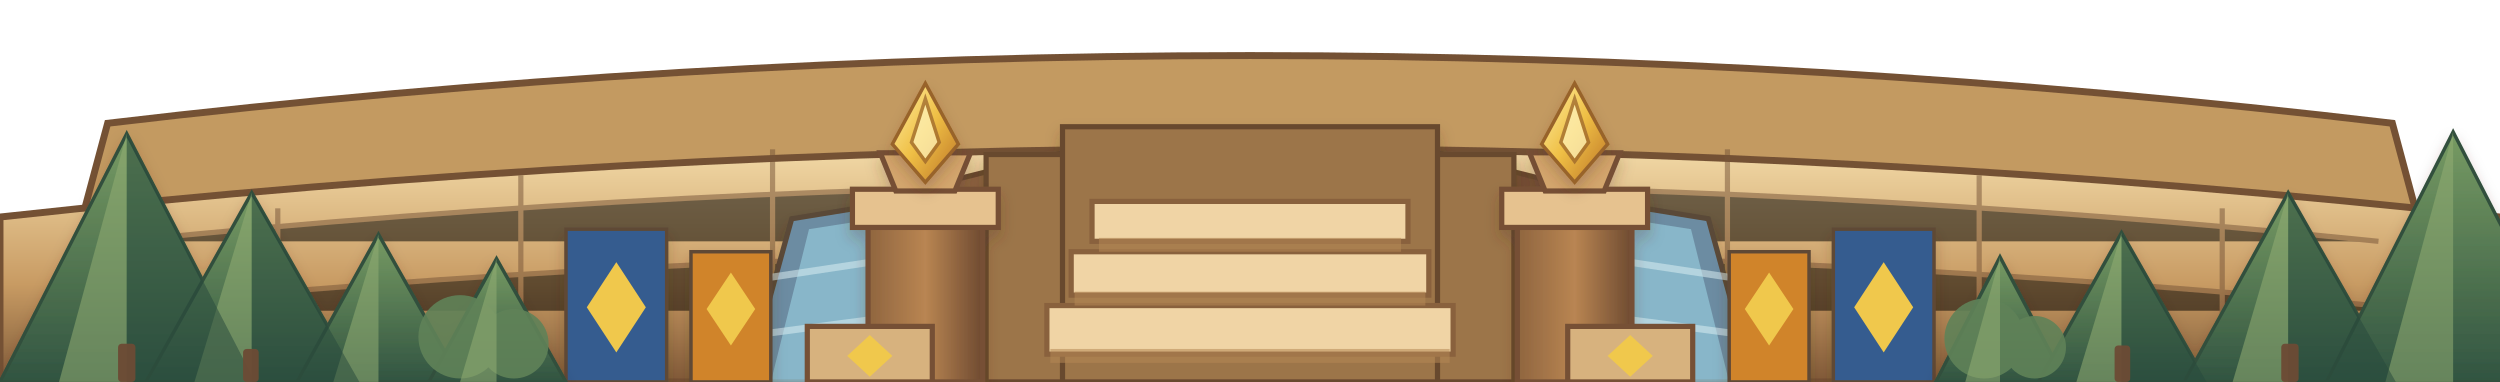
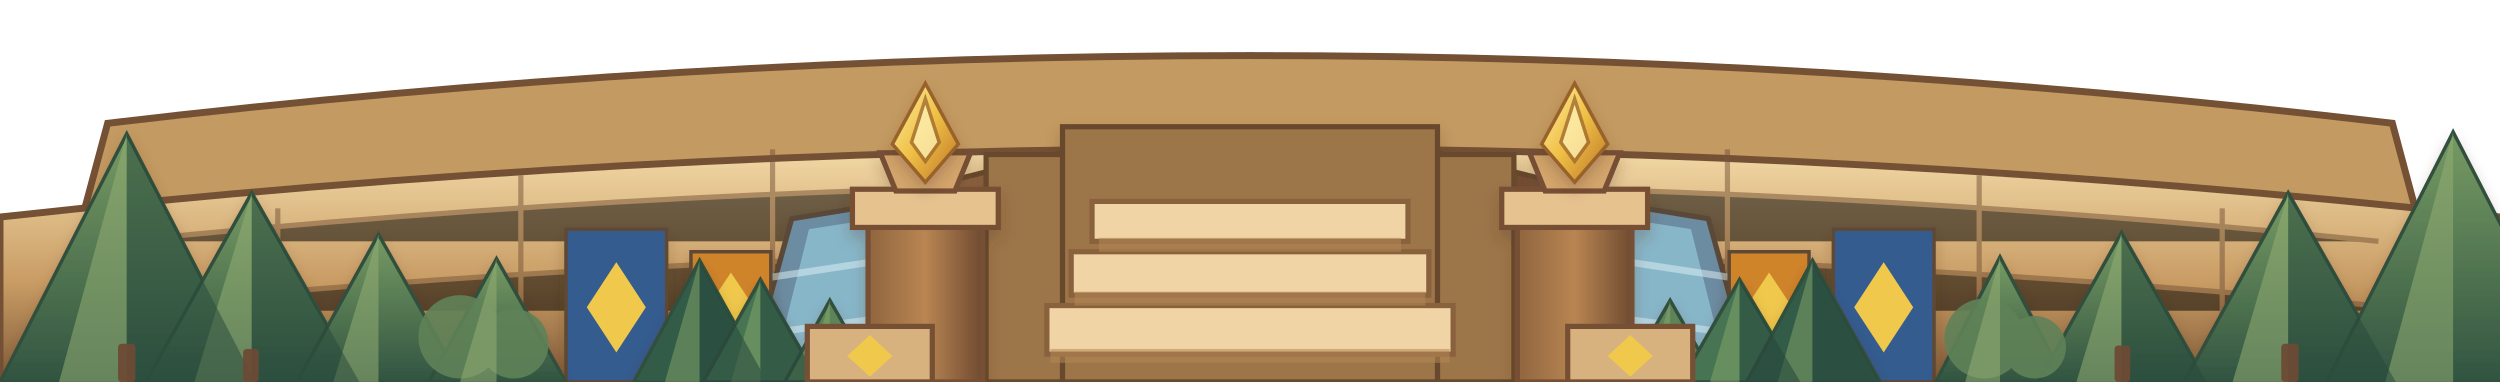
<svg xmlns="http://www.w3.org/2000/svg" viewBox="0 0 1440 220">
  <defs>
    <linearGradient id="stone" x1="0" y1="0" x2="0" y2="1">
      <stop stop-color="#f2d9a6" />
      <stop offset=".58" stop-color="#c89b63" />
      <stop offset="1" stop-color="#805b39" />
    </linearGradient>
    <linearGradient id="stoneSide" x1="0" y1="0" x2="1" y2="0">
      <stop stop-color="#8f653f" />
      <stop offset=".5" stop-color="#b98552" />
      <stop offset="1" stop-color="#6f4b31" />
    </linearGradient>
    <linearGradient id="grass" x1="0" y1="0" x2="0" y2="1">
      <stop stop-color="#779b63" />
      <stop offset="1" stop-color="#315441" />
    </linearGradient>
    <linearGradient id="gold" x1="0" y1="0" x2="1" y2="1">
      <stop stop-color="#fff1a5" />
      <stop offset=".5" stop-color="#efbf45" />
      <stop offset="1" stop-color="#bc7426" />
    </linearGradient>
    <filter id="shadow" x="-20%" y="-20%" width="140%" height="160%">
      <feDropShadow dx="0" dy="5" stdDeviation="4" flood-color="#4f3522" flood-opacity=".25" />
    </filter>
  </defs>
  <path d="M62 71 Q720 -7 1378 71 L1418 220H22Z" fill="#c39a61" stroke="#745134" stroke-width="4" />
  <path d="M0 125 Q720 46 1440 125V220H0Z" fill="url(#stone)" stroke="#745134" stroke-width="4" />
  <g opacity=".52" stroke="#765438" stroke-width="3">
    <path d="M70 139Q720 73 1370 139" />
    <path d="M42 179Q720 111 1398 179" />
    <path d="M160 120v100M300 101v119M445 86v134M995 86v134M1140 101v119M1280 120v100" />
  </g>
  <g filter="url(#shadow)">
    <path d="M456 126 548 111 548 220H430Z" fill="#6c8ca2" stroke="#5a4937" stroke-width="3" />
    <path d="M984 126 892 111 892 220h118Z" fill="#6c8ca2" stroke="#5a4937" stroke-width="3" />
    <path d="M466 132 536 121 536 220h-92Z" fill="#8fc2d4" opacity=".78" />
    <path d="M974 132 904 121 904 220h92Z" fill="#8fc2d4" opacity=".78" />
    <path d="M442 160 548 144M434 193 548 178M998 160 892 144M1006 193 892 178" fill="none" stroke="#d8edf0" stroke-width="4" opacity=".55" />
  </g>
  <g filter="url(#shadow)" stroke="#68492f" stroke-width="3">
    <path d="M548 104 612 88v132h-64Z" fill="#8b623f" />
    <path d="M892 104 828 88v132h64Z" fill="#745036" />
    <path d="M635 88h170l-12 27H647Z" fill="#6f4c34" />
  </g>
  <g fill="#9c7448" stroke="#68492f" stroke-width="3" filter="url(#shadow)">
    <path d="M568 89h304v131H568Z" />
    <path d="M612 73h216v147H612Z" />
  </g>
  <g fill="#f0d4a5" stroke="#89613d" stroke-width="3">
    <path d="M629 116h182v23H629Z" />
    <path d="M617 145h206v25H617Z" />
    <path d="M603 176h234v28H603Z" />
  </g>
  <g fill="#b58653" opacity=".55">
    <path d="M633 137h174v8H633zM619 168h202v8H619zM605 201h230v8H605z" />
  </g>
  <g filter="url(#shadow)" stroke="#765035" stroke-width="3">
    <path d="M500 119h66v101h-66Z" fill="url(#stoneSide)" />
    <path d="M874 119h66v101h-66Z" fill="url(#stoneSide)" />
    <path d="M491 109h84v22h-84Z" fill="#e6c28f" />
    <path d="M865 109h84v22h-84Z" fill="#e6c28f" />
    <path d="M507 88h52l-9 22h-34Z" fill="#d4a66d" />
    <path d="M881 88h52l-9 22h-34Z" fill="#d4a66d" />
  </g>
  <g fill="url(#gold)" stroke="#986329" stroke-width="2" filter="url(#shadow)">
    <path d="M533 48 552 83 533 105 514 83Z" />
    <path d="M907 48 926 83 907 105 888 83Z" />
    <path d="M533 57 541 82 533 93 525 82Z" fill="#fff4bd" opacity=".72" />
    <path d="M907 57 915 82 907 93 899 82Z" fill="#fff4bd" opacity=".72" />
  </g>
  <g stroke="#5e4936" stroke-width="2" filter="url(#shadow)">
    <path d="M326 132h58v88h-58Z" fill="#345b8f" />
    <path d="M398 145h46v75h-46Z" fill="#d0842c" />
    <path d="M996 145h46v75h-46Z" fill="#d0842c" />
    <path d="M1056 132h58v88h-58Z" fill="#345b8f" />
  </g>
  <g fill="#f0c84c">
    <path d="M355 151 372 177 355 203 338 177Z" />
    <path d="M1085 151 1102 177 1085 203 1068 177Z" />
    <path d="M421 157 435 178 421 199 407 178Z" />
    <path d="M1019 157 1033 178 1019 199 1005 178Z" />
  </g>
  <g fill="url(#grass)" stroke="#31503d" stroke-width="2" filter="url(#shadow)">
    <path d="M0 220 73 77l74 143Z" />
    <path d="M84 220 145 111l62 109Z" />
    <path d="M171 220 218 135l48 85Z" />
    <path d="M247 220 286 149l40 71Z" />
    <path d="M1115 220 1152 148l38 72Z" />
    <path d="M1174 220 1222 134l49 86Z" />
    <path d="M1258 220 1318 111l62 109Z" />
    <path d="M1340 220 1413 76l74 144Z" />
  </g>
  <g fill="#5f8258" opacity=".9">
    <circle cx="265" cy="194" r="24" />
    <circle cx="296" cy="198" r="20" />
    <circle cx="1143" cy="195" r="23" />
    <circle cx="1172" cy="200" r="18" />
  </g>
  <g fill="#91ad72" opacity=".55">
    <path d="M73 77 73 220 34 220Z" />
    <path d="M145 111 145 220 112 220Z" />
    <path d="M218 135 218 220 192 220Z" />
    <path d="M286 149 286 220 265 220Z" />
    <path d="M1152 148 1152 220 1132 220Z" />
    <path d="M1222 134 1222 220 1196 220Z" />
    <path d="M1318 111 1318 220 1286 220Z" />
    <path d="M1413 76 1413 220 1374 220Z" />
  </g>
  <g fill="#26483b" opacity=".52">
    <path d="M73 77 147 220 73 220Z" />
    <path d="M145 111 207 220 145 220Z" />
    <path d="M1222 134 1271 220 1222 220Z" />
    <path d="M1318 111 1380 220 1318 220Z" />
  </g>
  <g fill="#6c4b34" opacity=".95">
    <rect x="68" y="198" width="10" height="22" rx="2" />
    <rect x="140" y="201" width="9" height="19" rx="2" />
    <rect x="1218" y="199" width="9" height="21" rx="2" />
    <rect x="1314" y="198" width="10" height="22" rx="2" />
  </g>
+   <g filter="url(#shadow)" stroke="#31503d" stroke-width="2">
+     <path d="M365 220 403 150l39 70Z" fill="#315b46" />
+     <path d="M405 220 438 161l34 59Z" fill="#477552" />
+     <path d="M452 220 478 173l27 47Z" fill="#5d8459" />
+     <path d="M935 220 962 173l27 47Z" fill="#5d8459" />
+     <path d="M968 220 1002 161l35 59Z" fill="#477552" />
+     <path d="M1006 220 1044 150l39 70Z" fill="#315b46" />
+   </g>
+   <g fill="#8aaa6c" opacity=".48">
+     <path d="M403 150 403 220 383 220Z" />
+     <path d="M438 161 438 220 421 220Z" />
+     <path d="M478 173 478 220 464 220Z" />
+     <path d="M962 173 962 220 949 220Z" />
+     <path d="M1002 161 1002 220 985 220Z" />
+     <path d="M1044 150 1044 220 1024 220Z" />
+   </g>
+   <g fill="#24453a" opacity=".55">
+     <path d="M403 150 442 220 403 220Z" />
+     <path d="M438 161 472 220 438 220Z" />
+     <path d="M1002 161 1037 220 1002 220Z" />
+     <path d="M1044 150 1083 220 1044 220Z" />
+   </g>
  <g fill="#d7b27e" stroke="#765035" stroke-width="3">
    <path d="M465 188h72v32h-72Z" />
    <path d="M903 188h72v32h-72Z" />
  </g>
  <g fill="#f0c84c">
    <path d="M501 193 514 205 501 217 488 205Z" />
    <path d="M939 193 952 205 939 217 926 205Z" />
  </g>
</svg>
